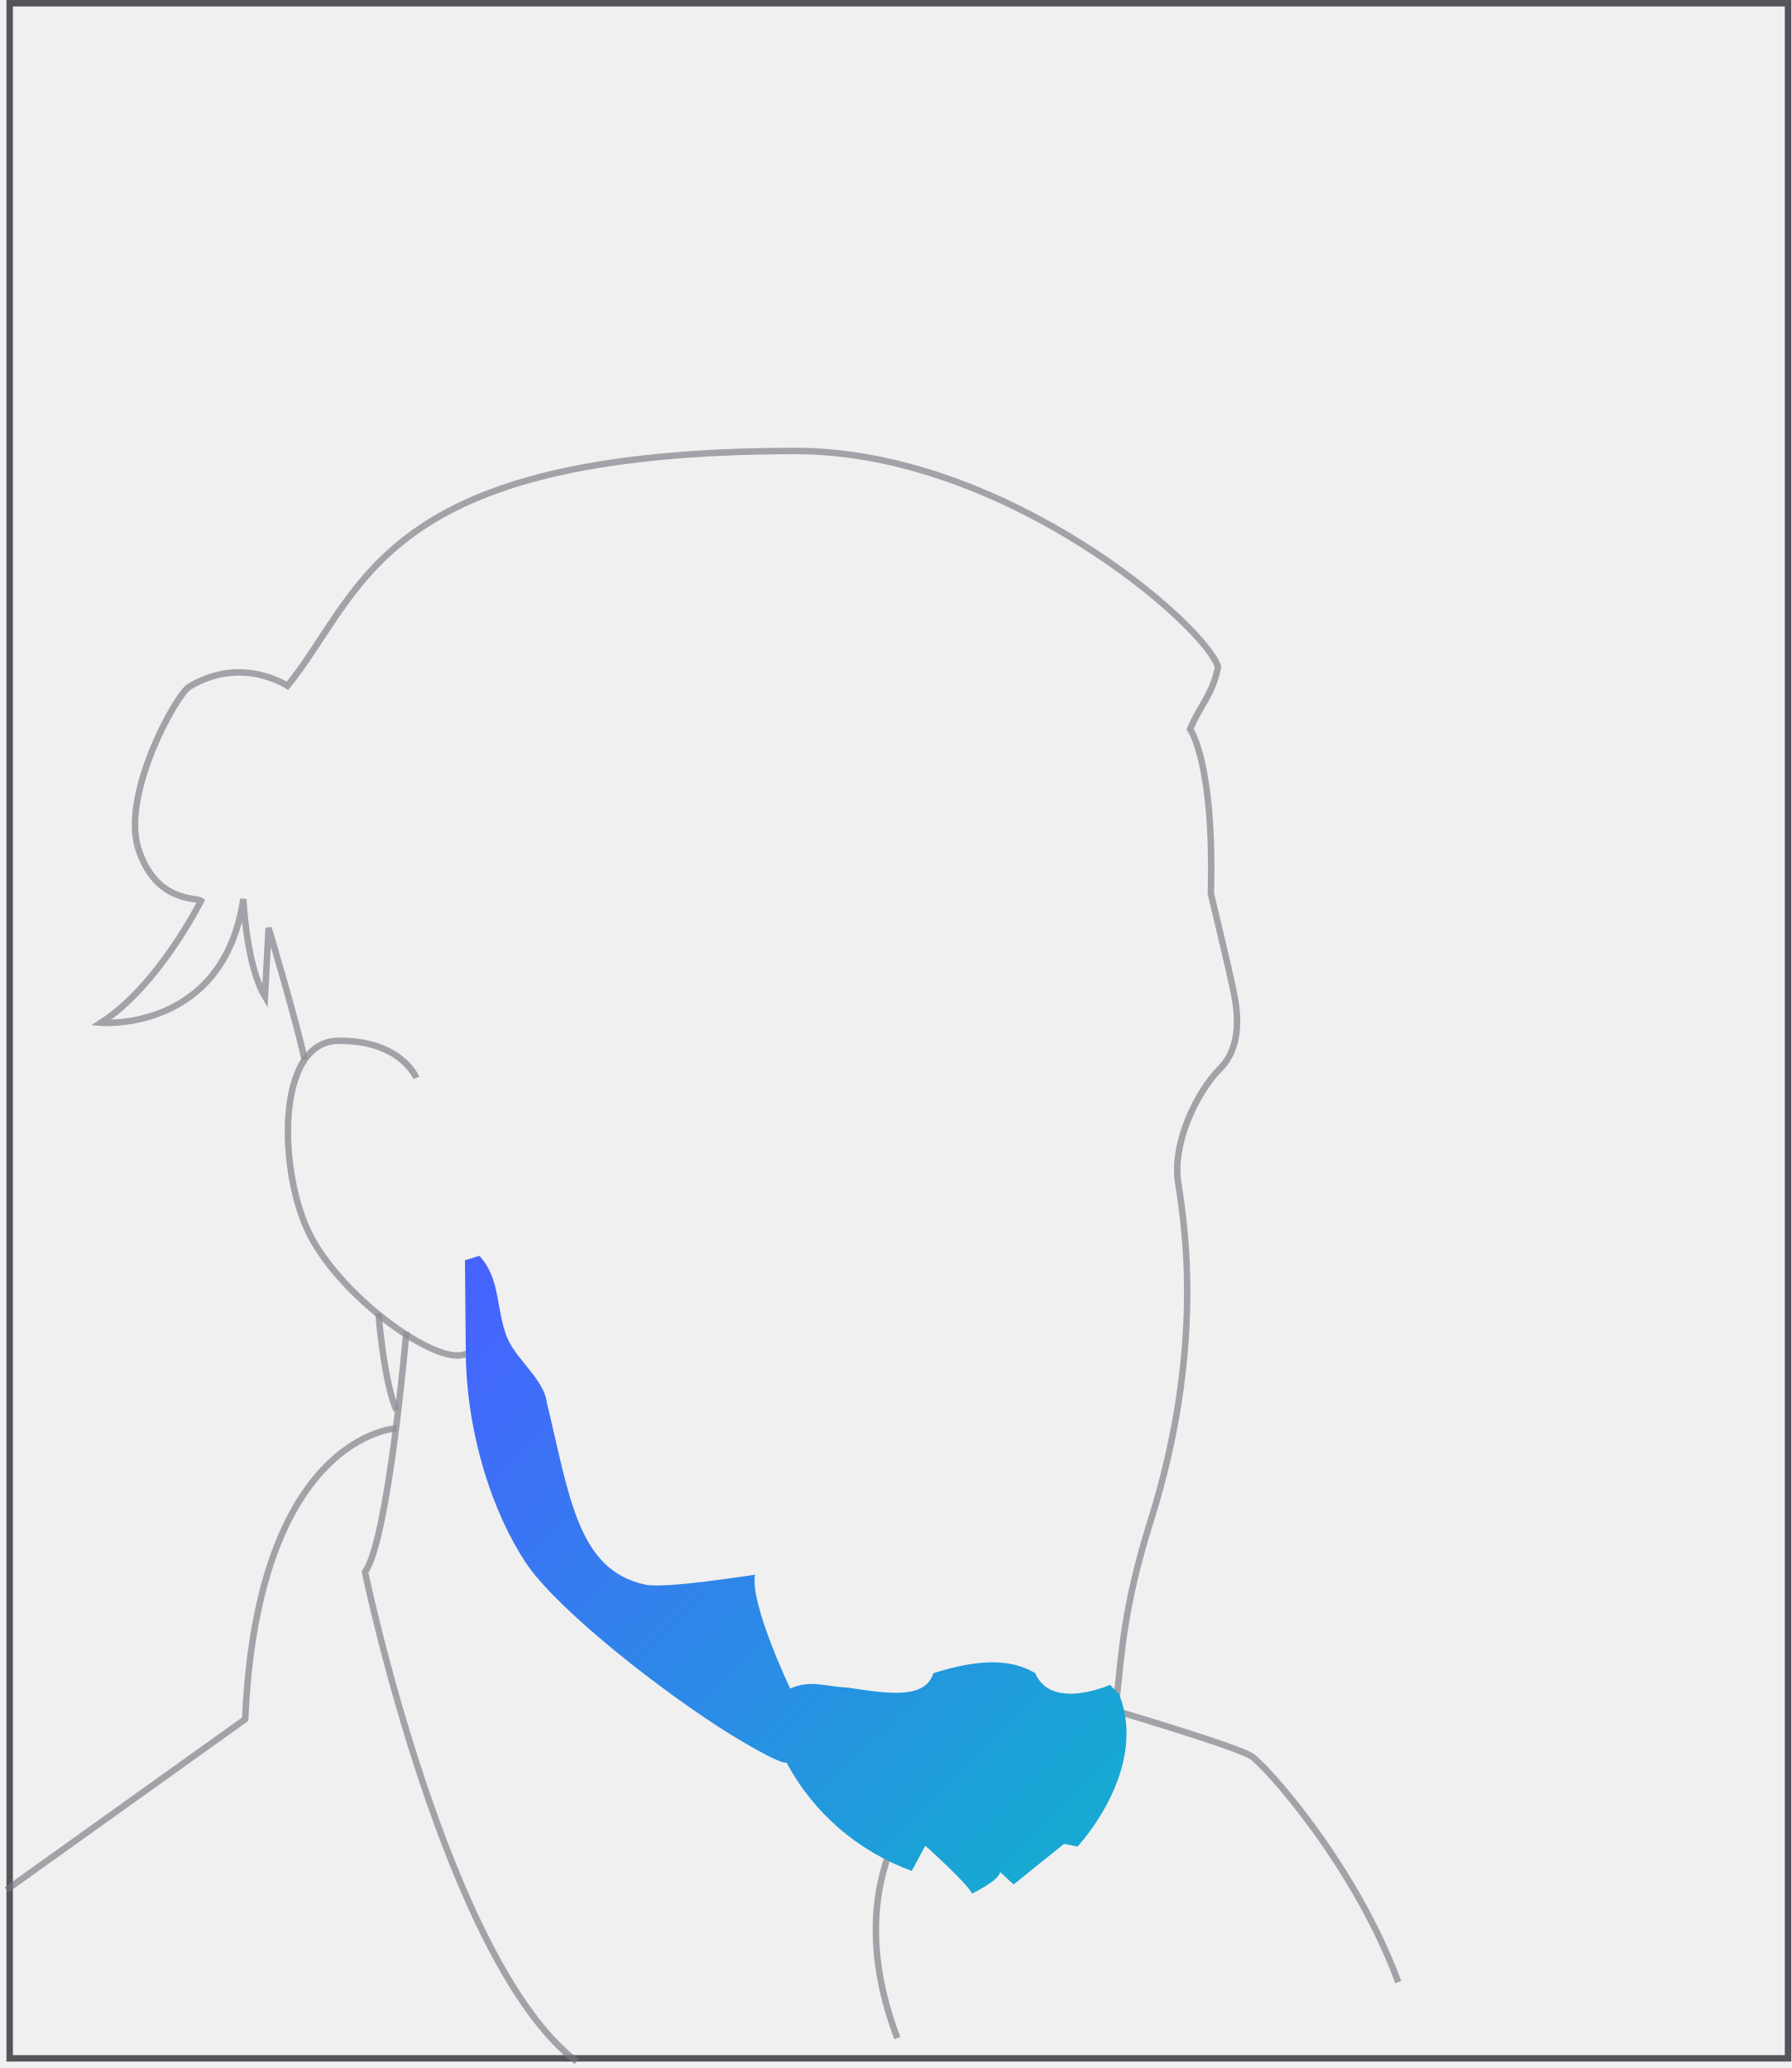
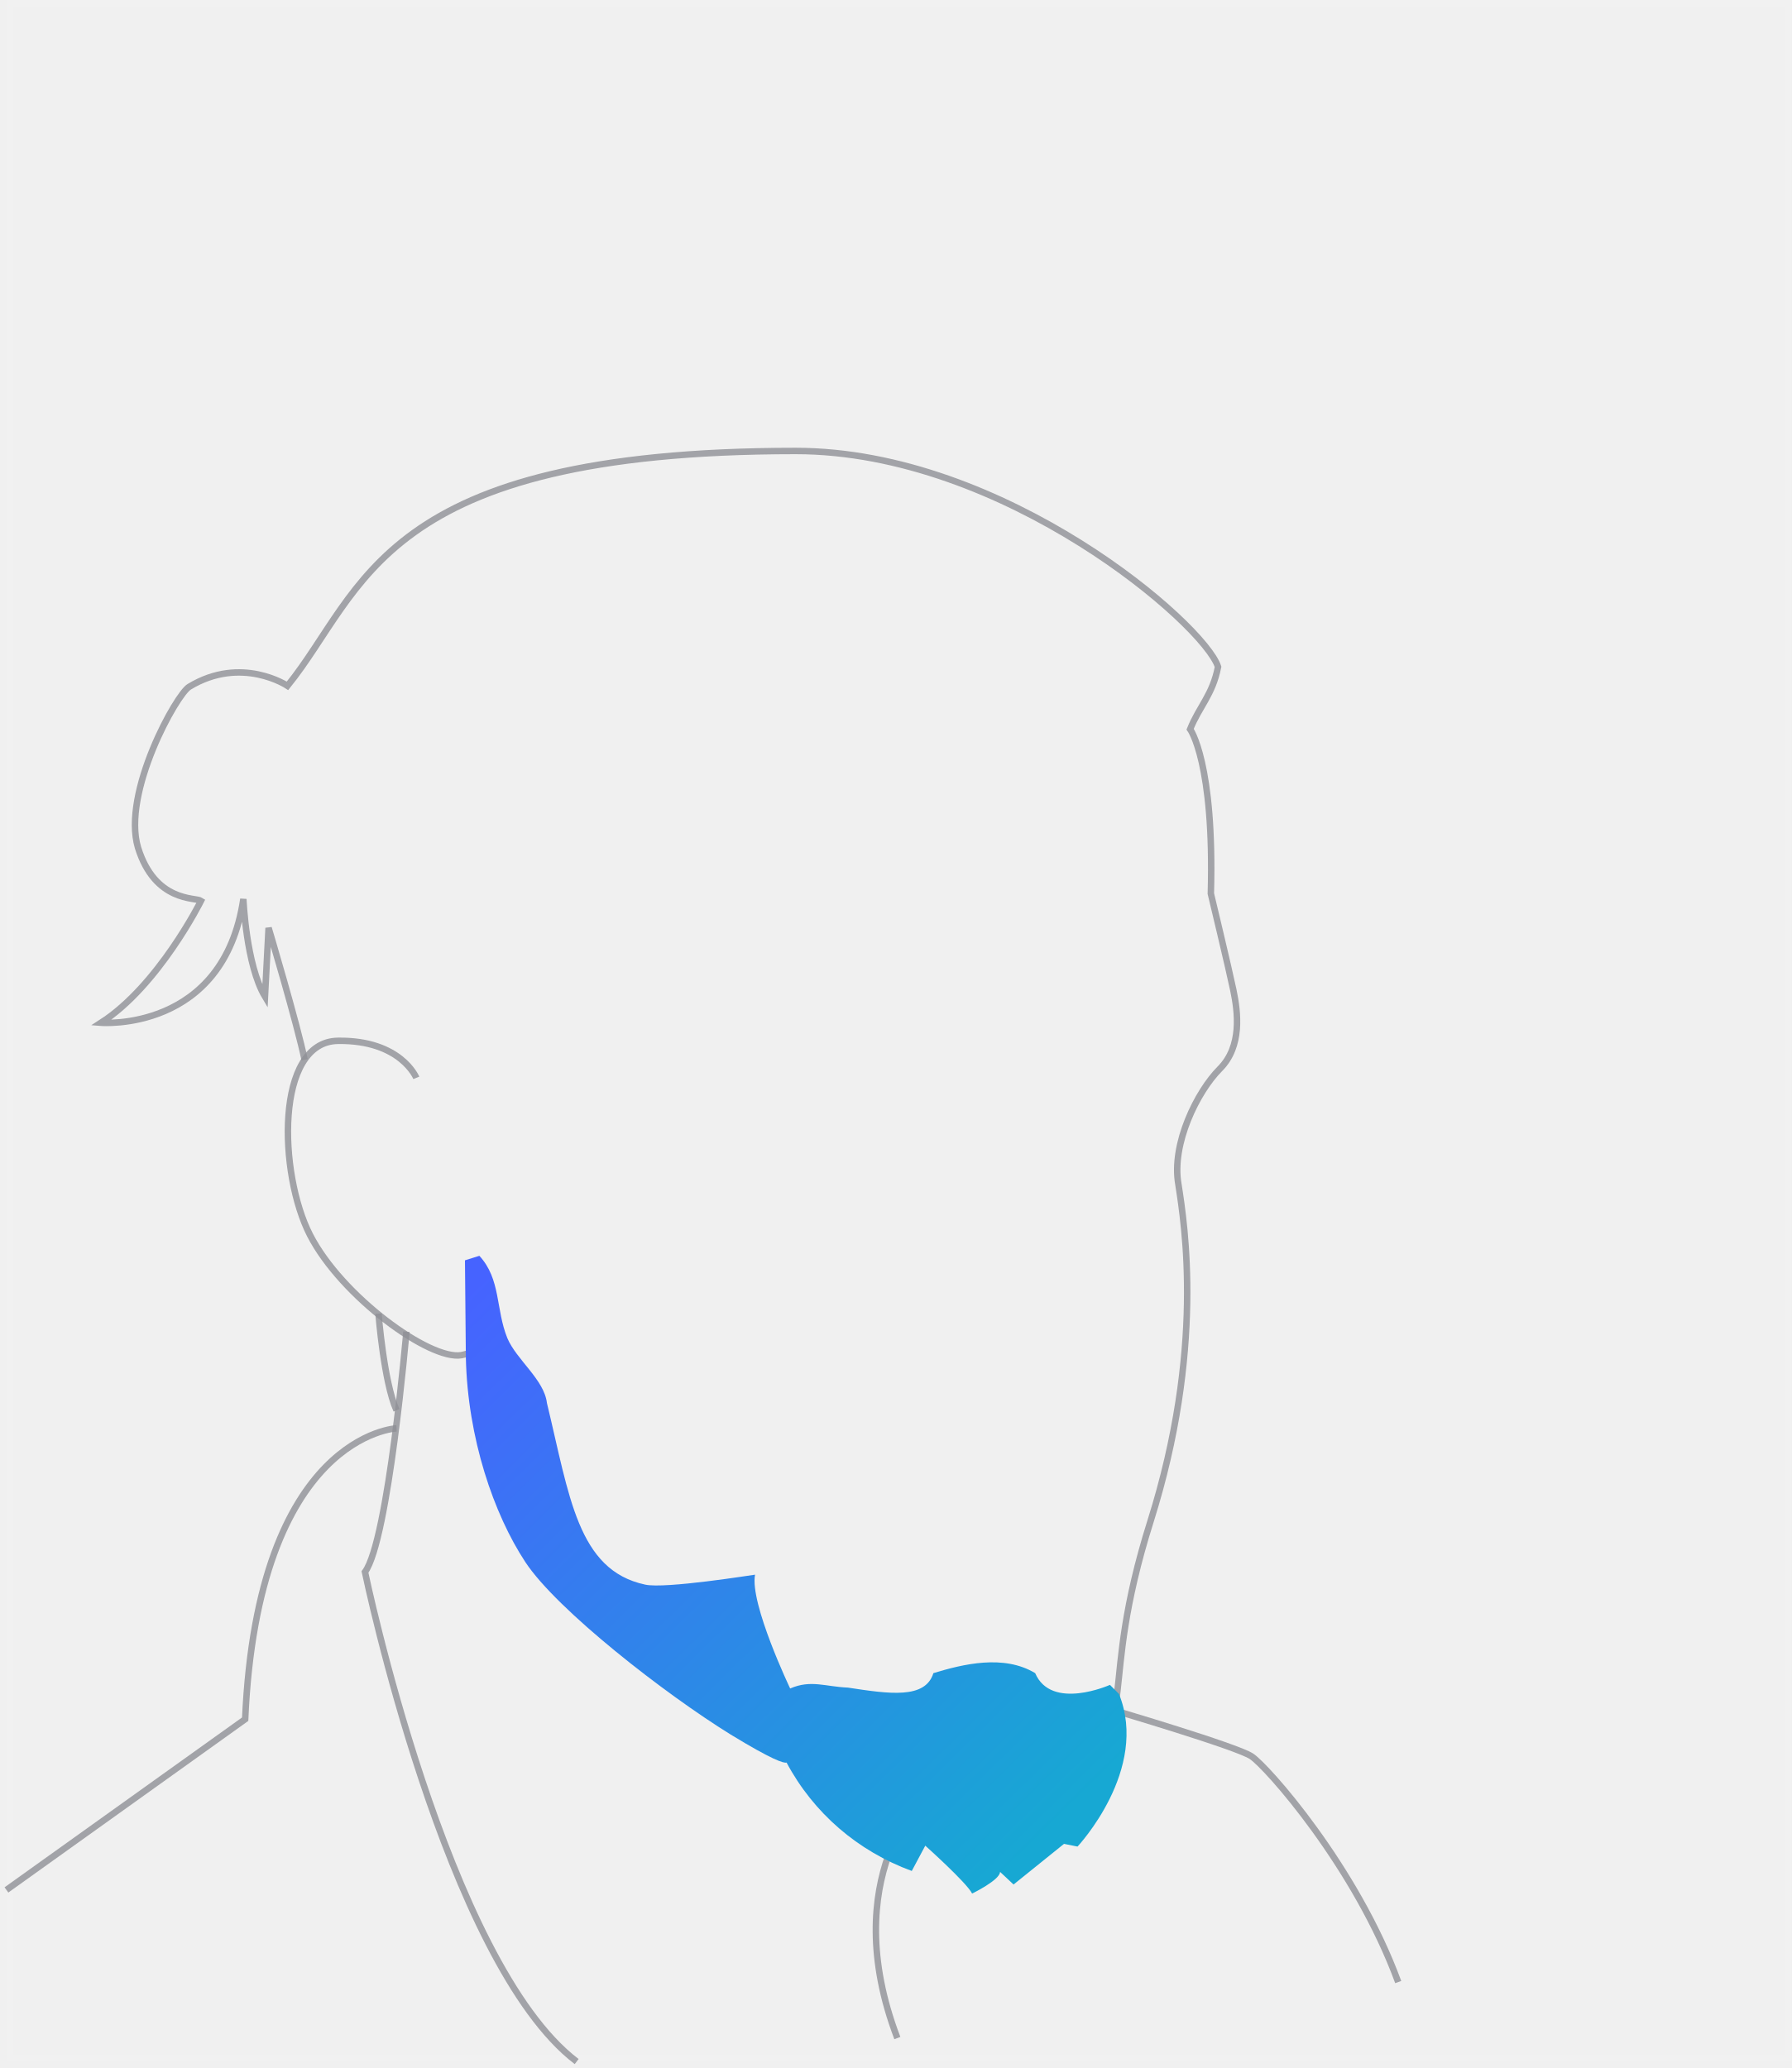
<svg xmlns="http://www.w3.org/2000/svg" width="278" height="321" viewBox="0 0 278 321" fill="none">
-   <rect x="1.5" y="0.5" width="276" height="319" stroke="#54555A" />
+   <rect x="1.5" y="0.5" width="276" height="319" stroke="white" stroke-opacity="0.1" />
  <g opacity="0.8">
    <path opacity="0.8" d="M109.35 264.055C122.212 276.814 155.486 282.703 166.39 274.851C177.295 266.999 170.165 262.793 178.553 236.152C186.942 209.512 183.866 190.163 182.888 183.853C181.769 177.543 185.823 169.411 189.318 165.906C192.814 162.401 192.114 157.072 191.415 153.707C190.716 150.342 187.92 138.704 187.92 138.704C188.48 118.373 184.705 113.186 184.705 113.186C186.103 109.68 188.2 107.858 189.039 103.511C186.942 96.921 155.905 70 123.47 70C58.74 70 56.643 91.593 44.619 106.455C44.619 106.455 37.489 101.688 29.381 106.596C27.423 107.717 18.895 123.001 21.412 131.554C24.068 140.107 30.359 139.265 31.198 139.826C31.198 139.826 24.627 153.006 15.68 158.755C15.68 158.755 34.693 160.297 37.769 139.546C37.769 139.546 38.188 149.781 41.124 154.689L41.684 144.033C41.684 144.033 46.157 159.035 47.276 164.504" stroke="#76777E" />
    <path opacity="0.8" d="M76.495 228.16C74.957 224.935 74.398 206.007 74.398 206.007C74.398 206.007 76.495 209.372 71.602 210.353C66.709 211.195 53.008 201.239 48.114 191.705C43.221 182.17 42.662 161.699 52.449 161.559C62.235 161.419 64.612 167.308 64.612 167.308" stroke="#76777E" />
    <path opacity="0.8" d="M58.74 203.903C58.74 203.903 59.579 214.559 61.536 218.906" stroke="#76777E" />
    <path opacity="0.8" d="M63.074 206.708C63.074 206.708 60.278 239.097 56.643 244.005C56.643 244.005 69.225 304.577 89.497 320" stroke="#76777E" />
    <path opacity="0.8" d="M143.602 278.356C143.602 278.356 129.761 291.396 139.268 316.354" stroke="#76777E" />
    <path opacity="0.8" d="M172.821 265.457C172.821 265.457 191.835 271.065 194.212 272.608C196.588 274.15 210.429 289.714 217 307.661" stroke="#76777E" />
    <path opacity="0.8" d="M61.536 221.71C61.536 221.71 40.006 222.692 38.048 266.859L1 293.359" stroke="#76777E" />
  </g>
  <path d="M100.122 245.967C89.637 243.724 88.379 232.227 84.883 217.785C84.464 214.139 80.13 211.054 78.732 207.689C76.915 203.202 77.753 198.575 74.398 194.93L72.161 195.631L72.301 210.774C72.581 223.253 76.635 235.031 81.528 242.462C86.421 249.893 103.198 262.933 113.404 269.243C119.835 273.169 121.653 273.729 122.072 273.589C126.266 281.441 133.117 287.33 141.505 290.415L143.602 286.489C143.602 286.489 150.033 292.238 150.872 293.92C150.872 293.92 155.206 291.817 155.206 290.555L157.303 292.518L165.132 286.208L167.229 286.629C167.229 286.629 178.414 274.711 173.66 262.933L172.262 261.531C172.262 261.531 163.175 265.597 160.658 259.708C155.765 256.764 149.474 258.306 144.86 259.708C143.602 263.774 138.01 262.933 131.579 261.952C128.083 261.812 125.847 260.69 122.631 262.092C122.631 262.092 116.34 248.912 117.179 244.425C117.039 244.425 103.198 246.668 100.122 245.967Z" fill="url(#paint0_linear)" />
  <defs>
    <linearGradient id="paint0_linear" x1="72.207" y1="200.767" x2="158.67" y2="288.525" gradientUnits="userSpaceOnUse">
      <stop stop-color="#4663FF" />
      <stop offset="1" stop-color="#17A8D3" />
    </linearGradient>
  </defs>
</svg>
